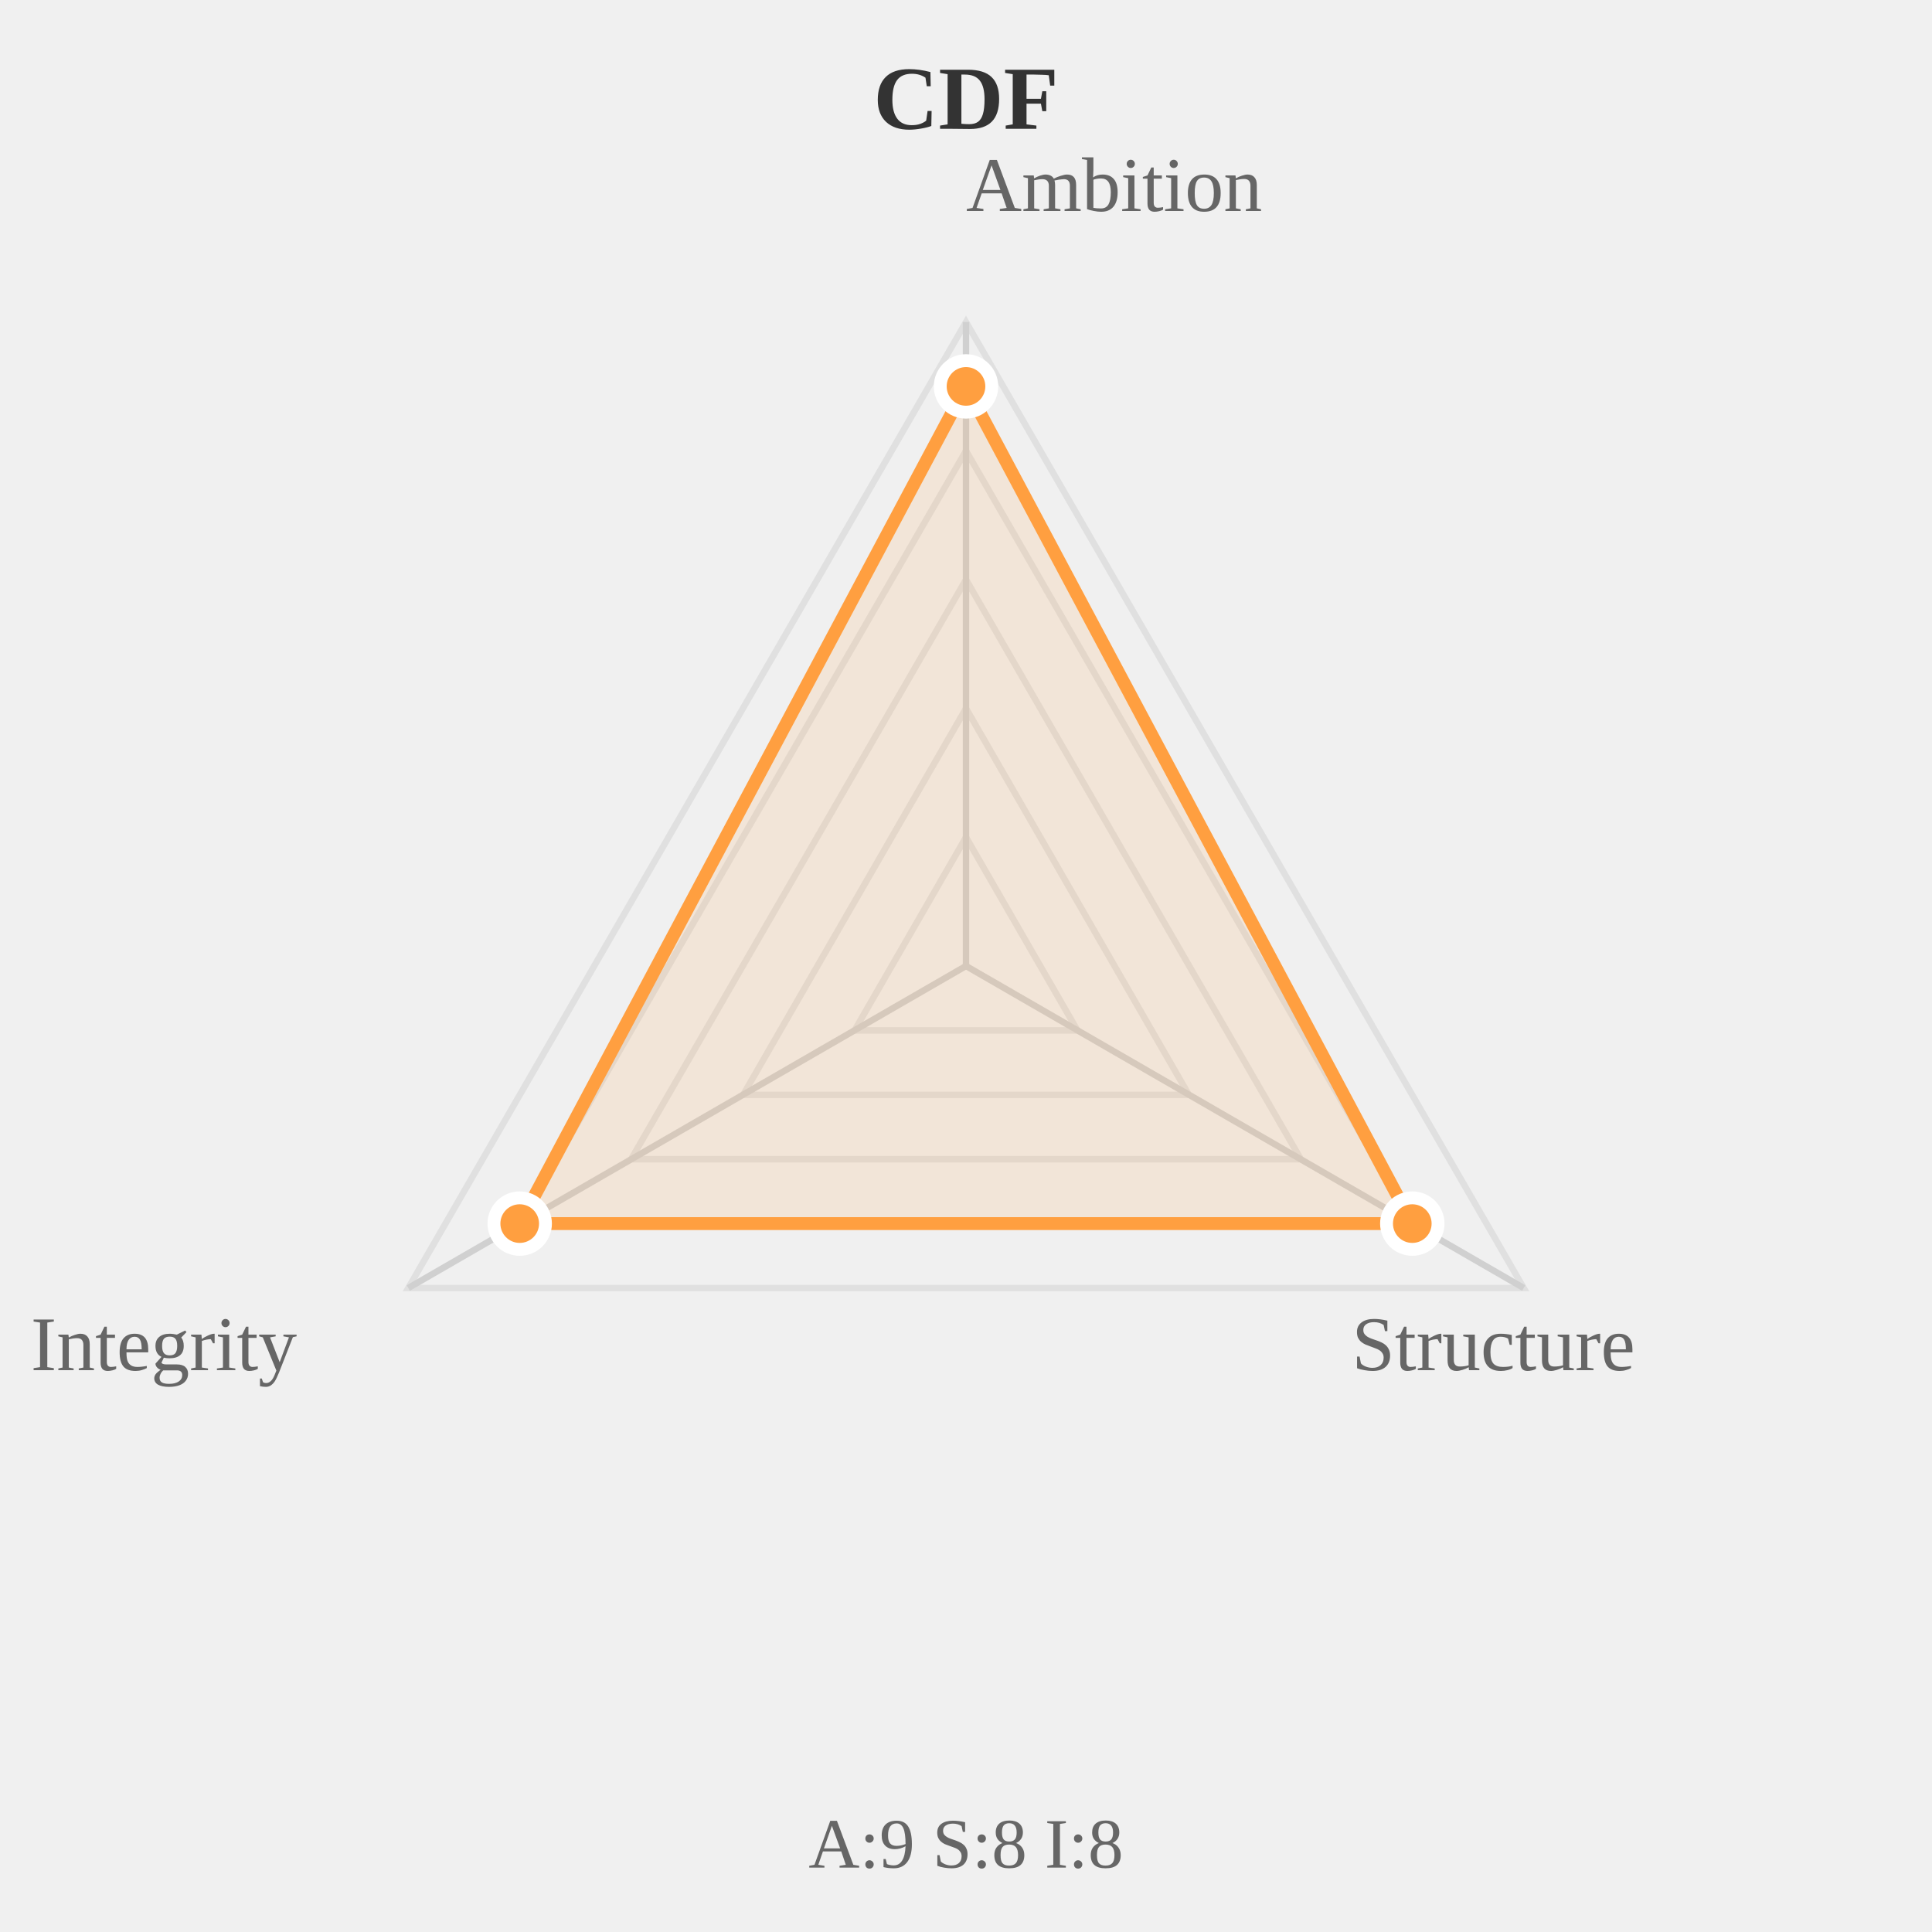
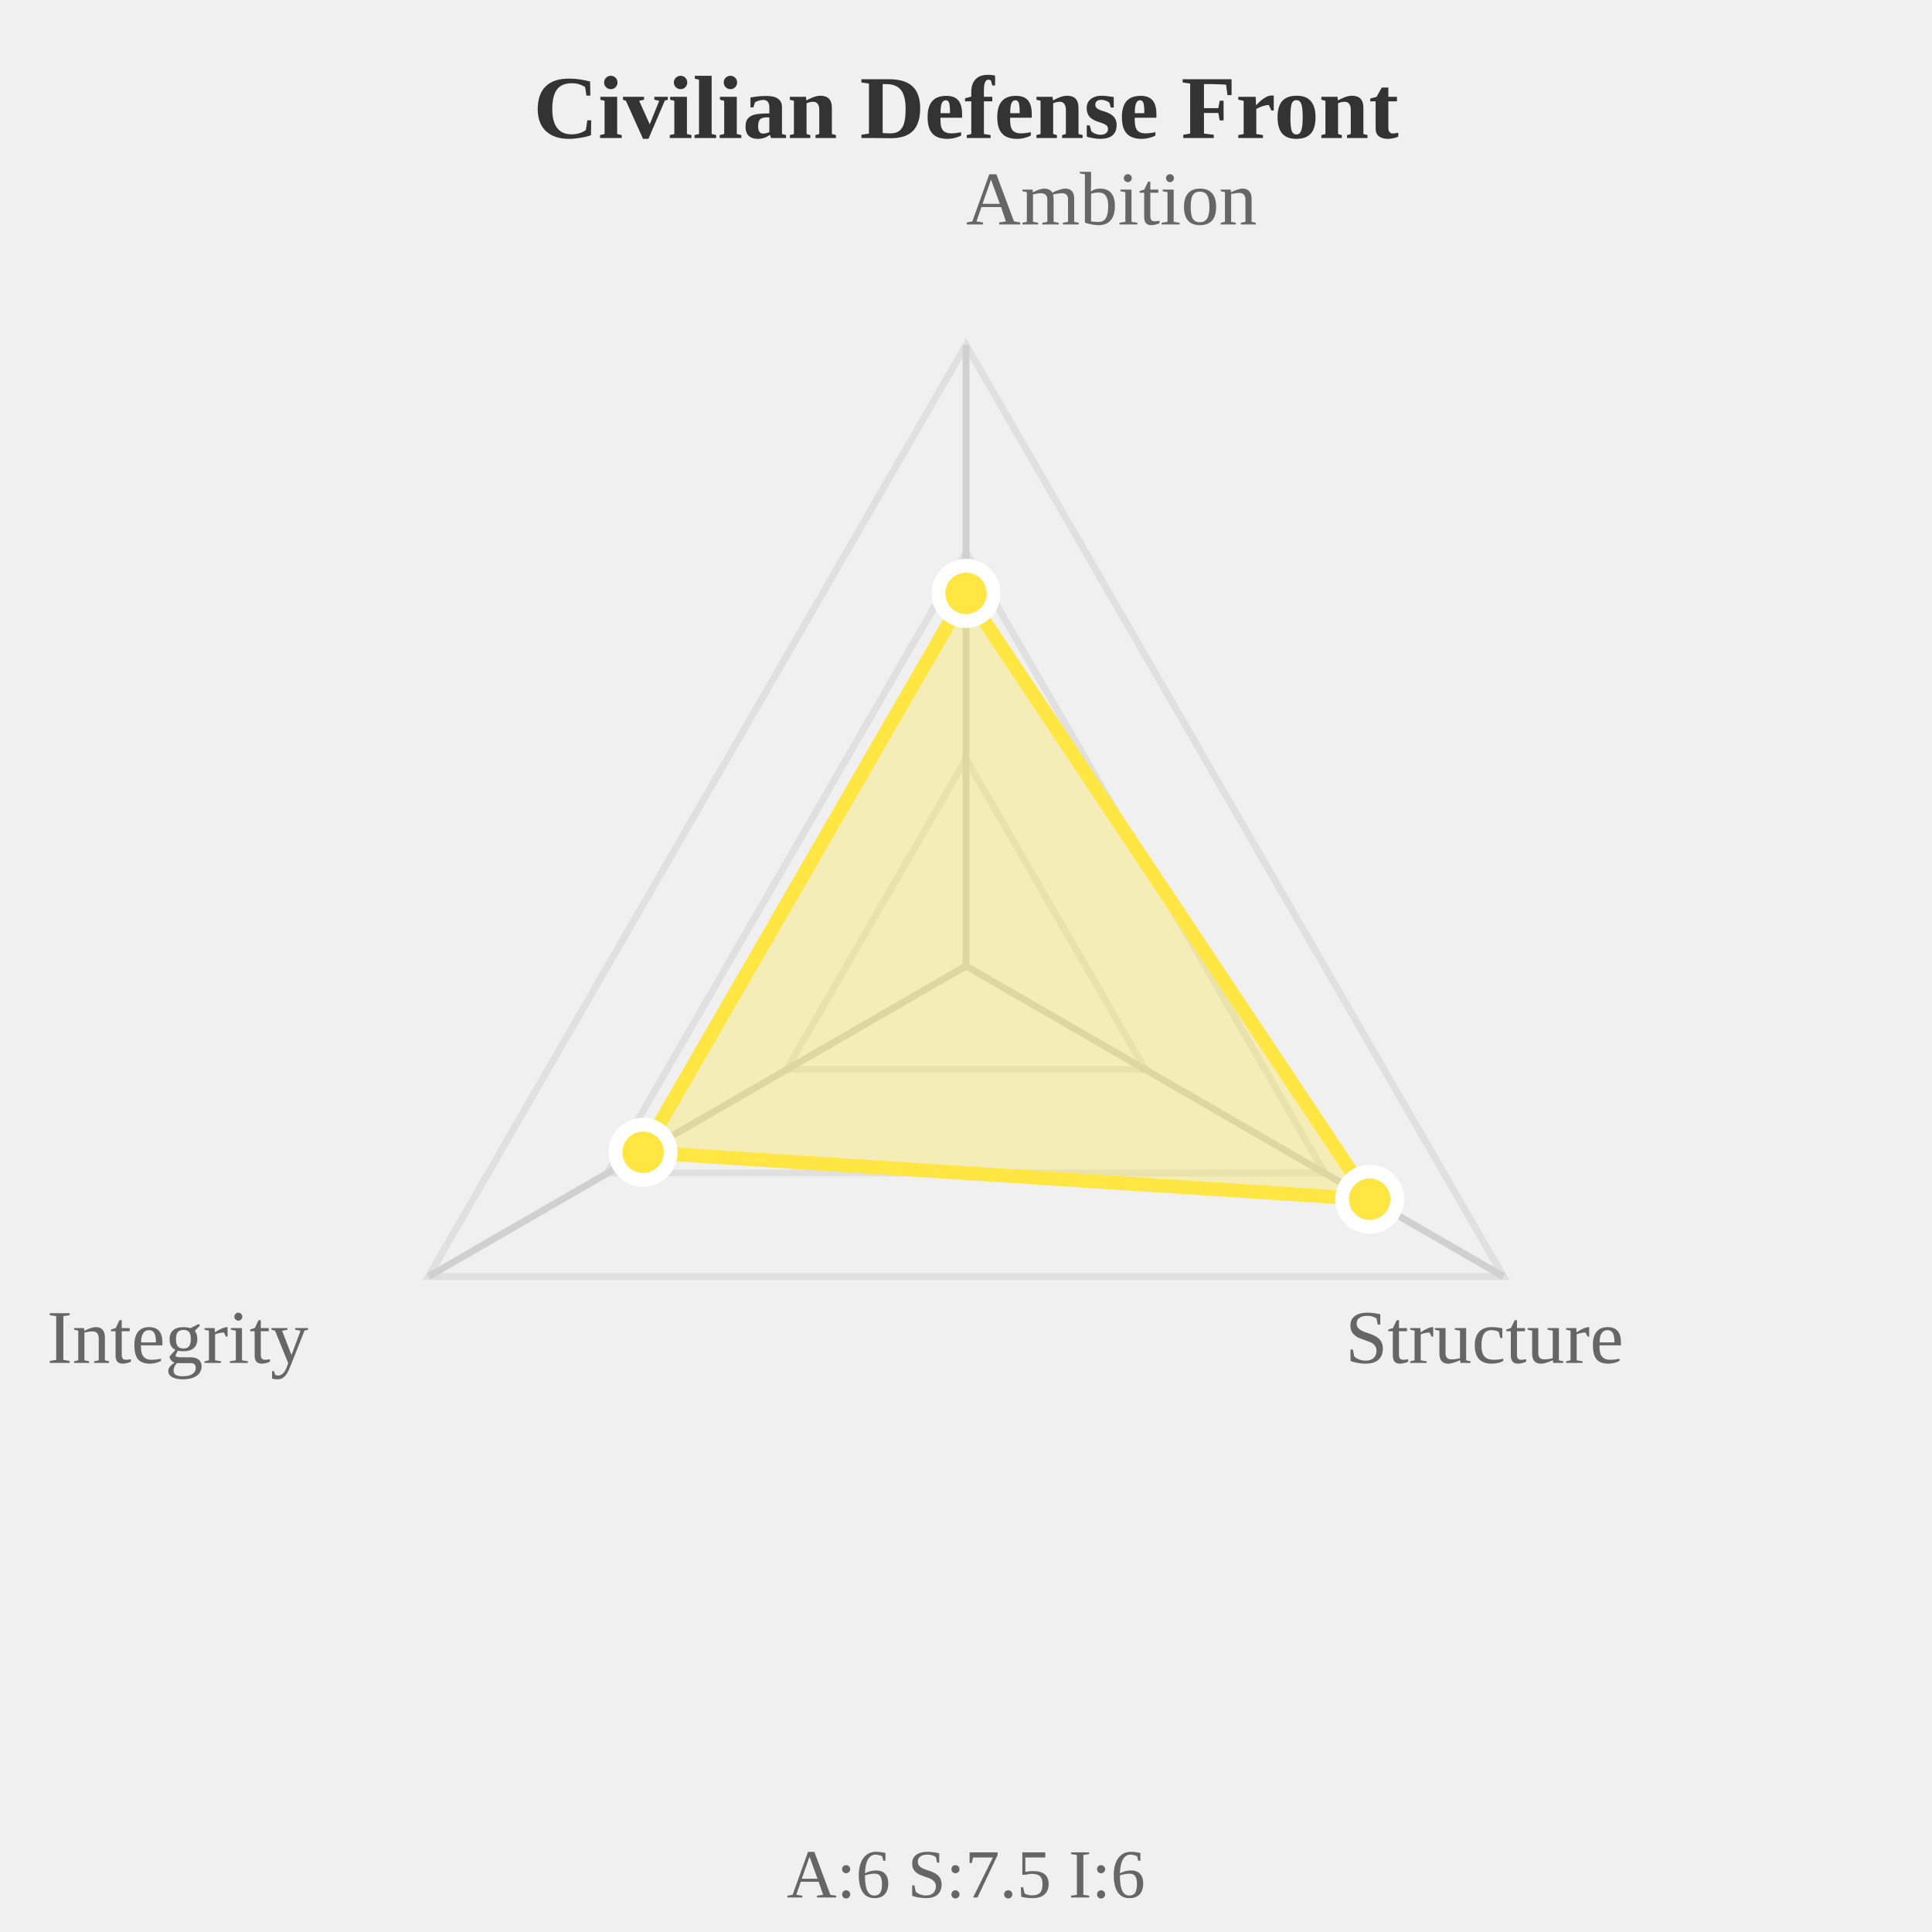
- <svg xmlns="http://www.w3.org/2000/svg" width="300" height="300" viewBox="0 0 300 300">
-   <rect width="300" height="300" fill="transparent" />
-   <polygon points="150.0,130.0 167.3,160.0 132.7,160.0" fill="none" stroke="#e0e0e0" stroke-width="1" />
-   <polygon points="150.0,110.0 184.6,170.0 115.4,170.0" fill="none" stroke="#e0e0e0" stroke-width="1" />
-   <polygon points="150.0,90.0 202.0,180.0 98.0,180.0" fill="none" stroke="#e0e0e0" stroke-width="1" />
-   <polygon points="150.0,70.0 219.3,190.0 80.7,190.0" fill="none" stroke="#e0e0e0" stroke-width="1" />
-   <polygon points="150.0,50.0 236.6,200.0 63.4,200.0" fill="none" stroke="#e0e0e0" stroke-width="1" />
-   <line x1="150" y1="150" x2="150.0" y2="50.0" stroke="#d0d0d0" stroke-width="1" />
-   <text x="150.0" y="30.0" font-size="12" fill="#666" text-anchor="start" dominant-baseline="middle">Ambition</text>
-   <line x1="150" y1="150" x2="236.6" y2="200.0" stroke="#d0d0d0" stroke-width="1" />
-   <text x="253.9" y="210.0" font-size="12" fill="#666" text-anchor="end" dominant-baseline="middle">Structure</text>
-   <line x1="150" y1="150" x2="63.4" y2="200.0" stroke="#d0d0d0" stroke-width="1" />
-   <text x="46.1" y="210.0" font-size="12" fill="#666" text-anchor="end" dominant-baseline="middle">Integrity</text>
-   <polygon points="150.0,60.0 219.3,190.0 80.7,190.0" fill="#ff9f4022" stroke="#ff9f40" stroke-width="2" />
-   <circle cx="150.0" cy="60.0" r="4" fill="#ff9f40" stroke="white" stroke-width="2" />
-   <circle cx="219.3" cy="190.0" r="4" fill="#ff9f40" stroke="white" stroke-width="2" />
-   <circle cx="80.7" cy="190.0" r="4" fill="#ff9f40" stroke="white" stroke-width="2" />
-   <text x="150" y="20" font-size="14" font-weight="bold" fill="#333" text-anchor="middle">CDF</text>
-   <text x="150" y="290" font-size="11" fill="#666" text-anchor="middle">A:9 S:8 I:8</text>
+ <svg xmlns="http://www.w3.org/2000/svg" width="280" height="280" viewBox="0 0 280 280">
+   <rect width="280" height="280" fill="transparent" />
+   <polygon points="140.0,110.0 166.0,155.0 114.0,155.0" fill="none" stroke="#e0e0e0" stroke-width="1" />
+   <polygon points="140.0,80.0 192.0,170.0 88.0,170.0" fill="none" stroke="#e0e0e0" stroke-width="1" />
+   <polygon points="140.0,50.0 217.9,185.0 62.1,185.0" fill="none" stroke="#e0e0e0" stroke-width="1" />
+   <line x1="140" y1="140" x2="140.0" y2="50.0" stroke="#d0d0d0" stroke-width="1" />
+   <text x="140.0" y="30.0" font-size="11" fill="#666666" text-anchor="start" dominant-baseline="middle">Ambition</text>
+   <line x1="140" y1="140" x2="217.9" y2="185.0" stroke="#d0d0d0" stroke-width="1" />
+   <text x="235.3" y="195.0" font-size="11" fill="#666666" text-anchor="end" dominant-baseline="middle">Structure</text>
+   <line x1="140" y1="140" x2="62.1" y2="185.0" stroke="#d0d0d0" stroke-width="1" />
+   <text x="44.7" y="195.0" font-size="11" fill="#666666" text-anchor="end" dominant-baseline="middle">Integrity</text>
+   <polygon points="140.0,86.0 198.5,173.8 93.2,167.0" fill="#ffe64252" stroke="#ffe642" stroke-width="2" />
+   <circle cx="140.0" cy="86.0" r="4" fill="#ffe642" stroke="white" stroke-width="2" />
+   <circle cx="198.5" cy="173.8" r="4" fill="#ffe642" stroke="white" stroke-width="2" />
+   <circle cx="93.2" cy="167.0" r="4" fill="#ffe642" stroke="white" stroke-width="2" />
+   <text x="140" y="20" font-size="13" font-weight="bold" fill="#333333" text-anchor="middle">Civilian Defense Front</text>
+   <text x="140" y="275" font-size="10" fill="#666666" text-anchor="middle">A:6 S:7.5 I:6</text>
</svg>
